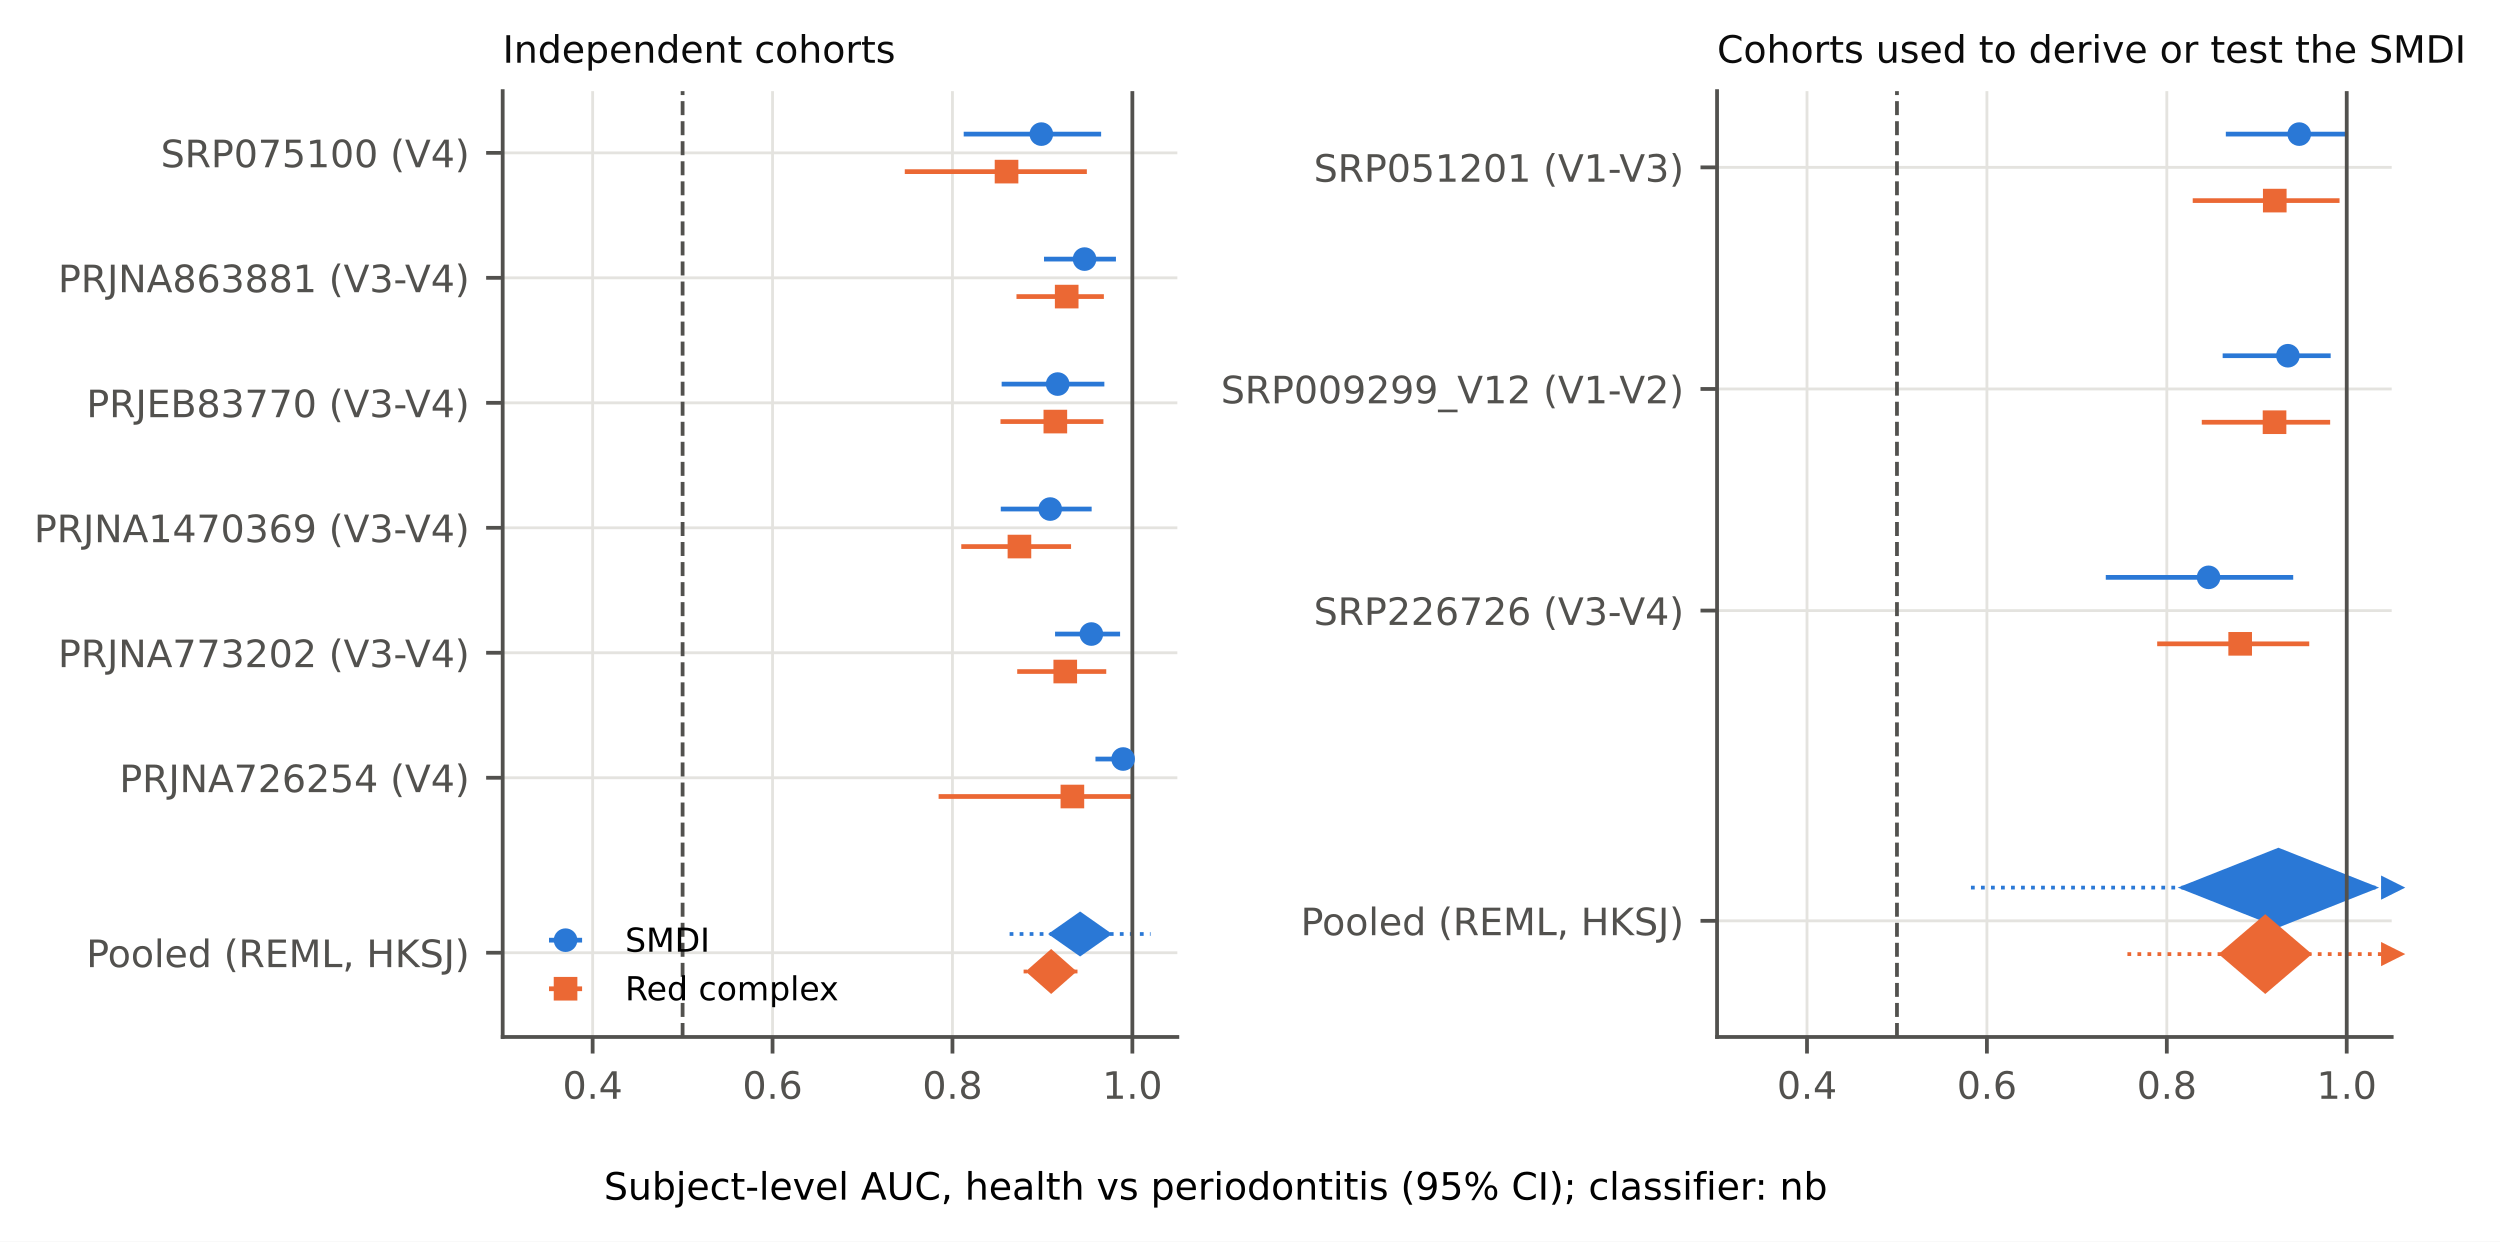
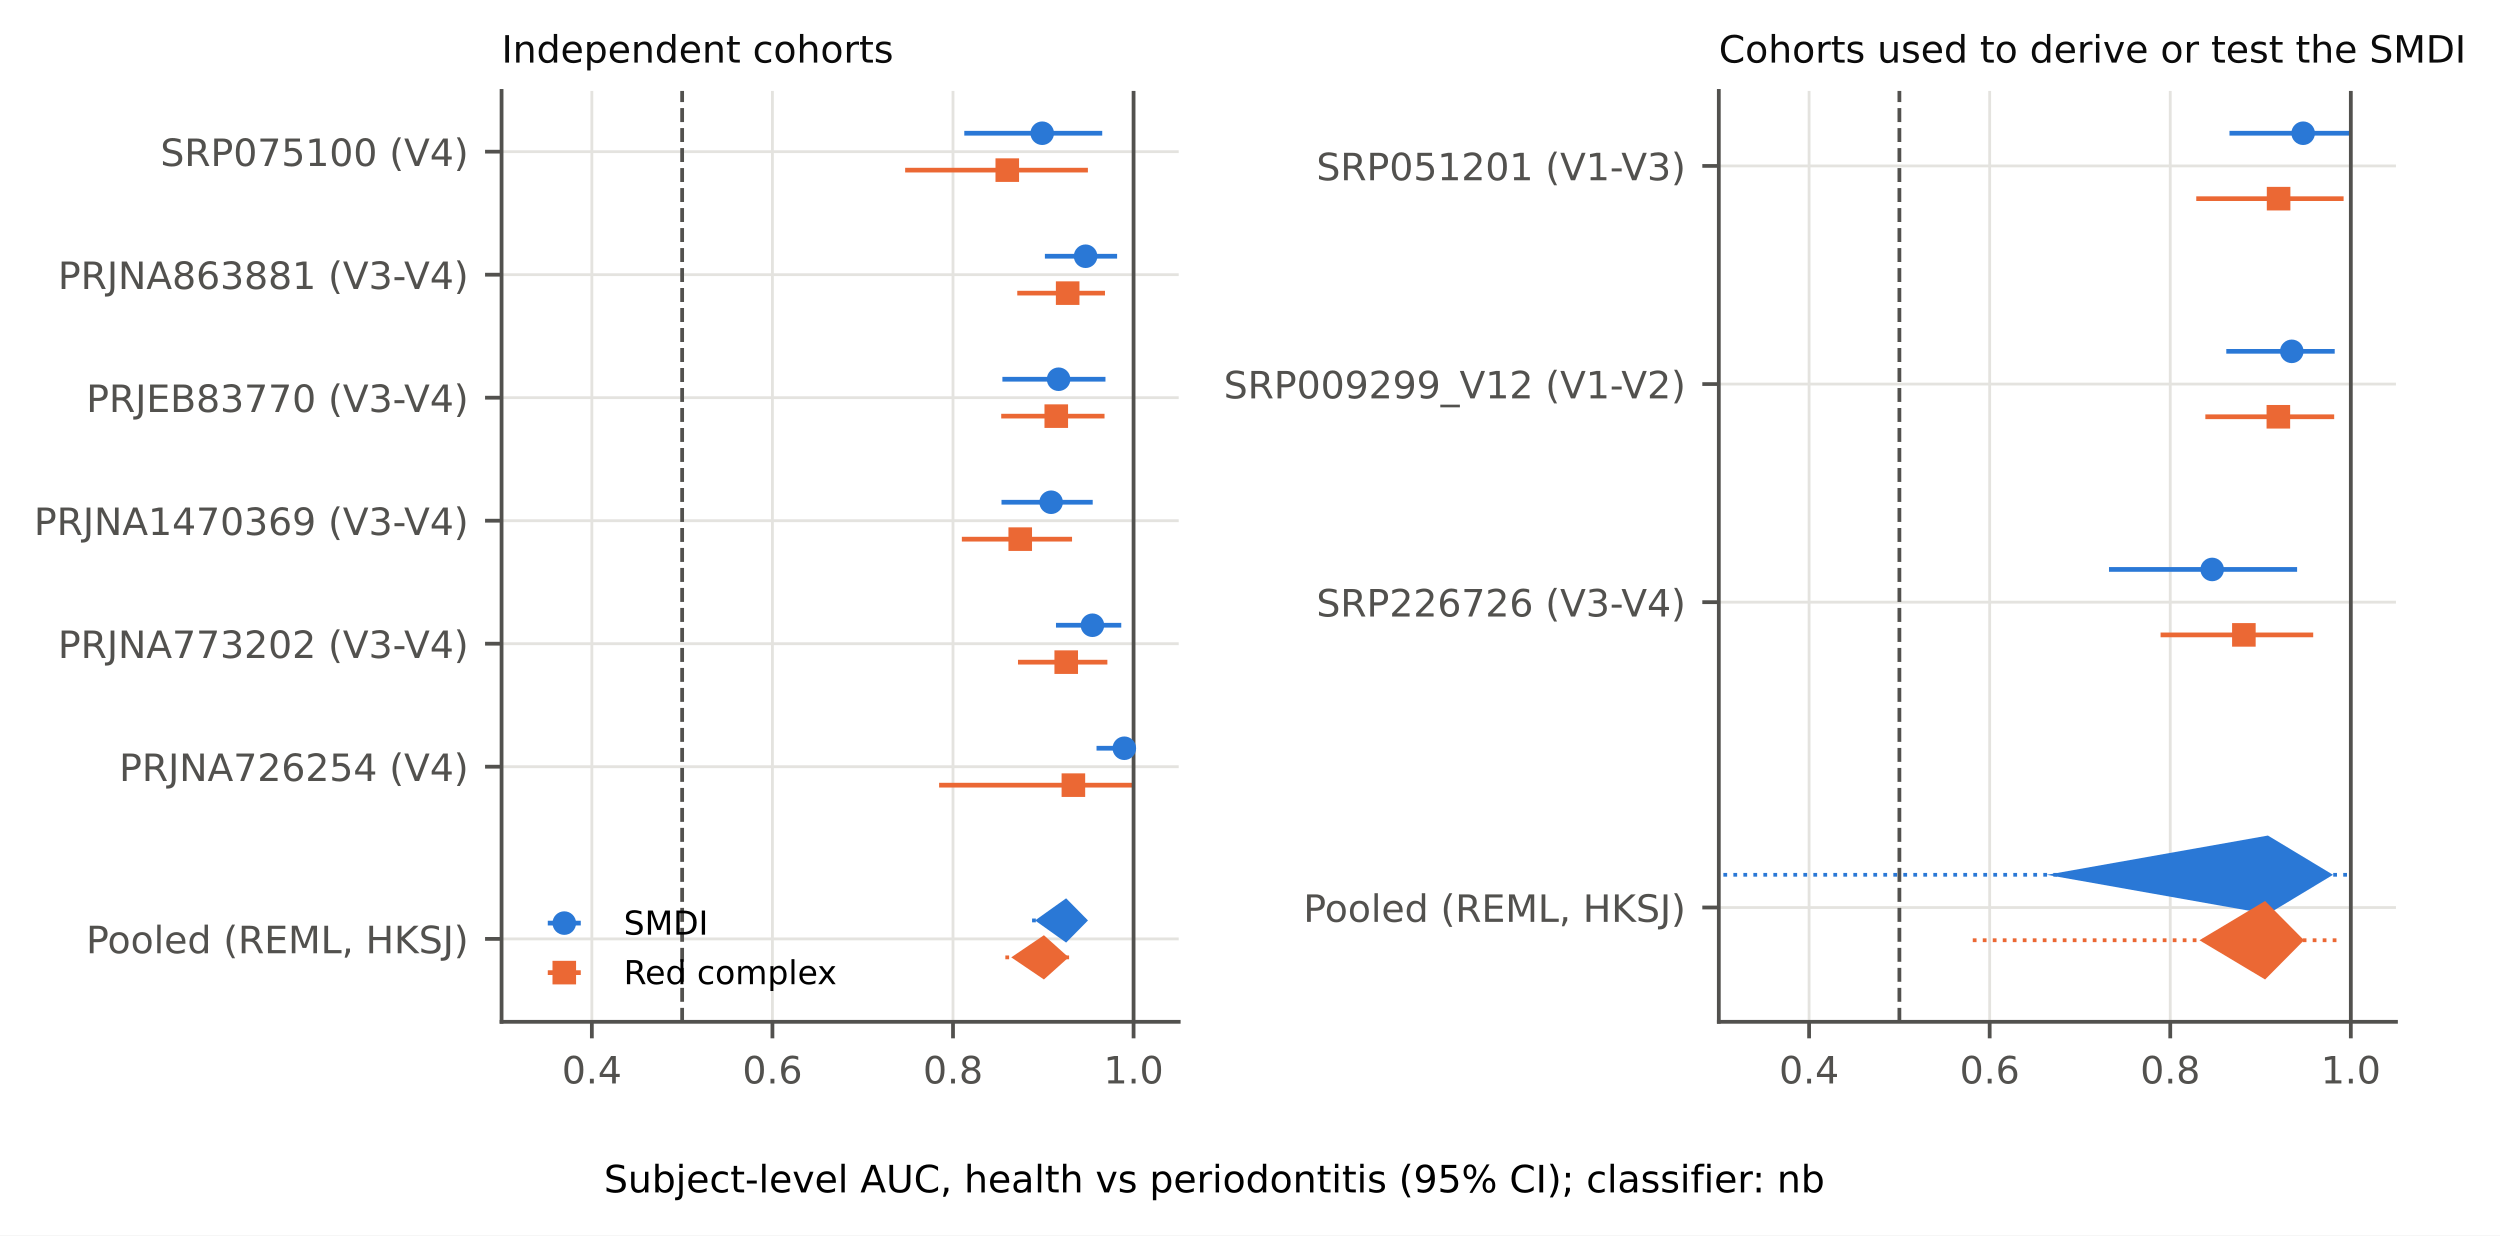
- <svg xmlns="http://www.w3.org/2000/svg" xmlns:xlink="http://www.w3.org/1999/xlink" width="528.939pt" height="262.687pt" viewBox="0 0 528.939 262.687" version="1.1">
+ <svg xmlns="http://www.w3.org/2000/svg" xmlns:xlink="http://www.w3.org/1999/xlink" width="530.13pt" height="261.967pt" viewBox="0 0 530.13 261.967" version="1.1">
  <defs>
    <style type="text/css">*{stroke-linejoin: round; stroke-linecap: butt}</style>
  </defs>
  <g id="figure_1">
    <g id="patch_1">
-       <path d="M 0 262.687  L 528.939 262.687  L 528.939 0  L 0 0  z " style="fill: #ffffff" />
+       <path d="M 0 261.967  L 530.13 261.967  L 530.13 0  L 0 0  z " style="fill: #ffffff" />
    </g>
    <g id="axes_1">
      <g id="patch_2">
-         <path d="M 106.356 219.399  L 249.096 219.399  L 249.096 19.279  L 106.356 19.279  z " style="fill: #ffffff" />
+         <path d="M 106.358 216.677  L 249.95 216.677  L 249.95 19.279  L 106.358 19.279  z " style="fill: #ffffff" />
      </g>
      <g id="matplotlib.axis_1">
        <g id="xtick_1">
          <g id="line2d_1">
-             <path d="M 125.388 219.399  L 125.388 19.279  " clip-path="url(#p400e17ed26)" style="fill: none; stroke: #e4e3df; stroke-width: 0.6; stroke-linecap: square" />
+             <path d="M 125.503 216.677  L 125.503 19.279  " clip-path="url(#pfc6c2b444b)" style="fill: none; stroke: #e4e3df; stroke-width: 0.6; stroke-linecap: square" />
          </g>
          <g id="line2d_2">
            <defs>
-               <path id="m8c5add0fab" d="M 0 0  L 0 3.5  " style="stroke: #52514e; stroke-width: 0.8" />
+               <path id="m77fe6d210a" d="M 0 0  L 0 3.5  " style="stroke: #52514e; stroke-width: 0.8" />
            </defs>
            <g>
-               <use xlink:href="#m8c5add0fab" x="125.388" y="219.399" style="fill: #52514e; stroke: #52514e; stroke-width: 0.8" />
+               <use xlink:href="#m77fe6d210a" x="125.503" y="216.677" style="fill: #52514e; stroke: #52514e; stroke-width: 0.8" />
            </g>
          </g>
          <g id="text_1">
-             <text style="fill: #52514e; font: 8px 'DejaVu Sans'; text-anchor: middle" x="125.388" y="232.477" transform="rotate(-0 125.3882 232.4775)">0.4</text>
+             <text style="font-size: 8px; font-family: 'DejaVu Sans'; text-anchor: middle; fill: #52514e" x="125.503" y="229.755" transform="rotate(-0 125.5032 229.755)">0.4</text>
          </g>
        </g>
        <g id="xtick_2">
          <g id="line2d_3">
-             <path d="M 163.452 219.399  L 163.452 19.279  " clip-path="url(#p400e17ed26)" style="fill: none; stroke: #e4e3df; stroke-width: 0.6; stroke-linecap: square" />
+             <path d="M 163.794 216.677  L 163.794 19.279  " clip-path="url(#pfc6c2b444b)" style="fill: none; stroke: #e4e3df; stroke-width: 0.6; stroke-linecap: square" />
          </g>
          <g id="line2d_4">
            <g>
-               <use xlink:href="#m8c5add0fab" x="163.452" y="219.399" style="fill: #52514e; stroke: #52514e; stroke-width: 0.8" />
+               <use xlink:href="#m77fe6d210a" x="163.794" y="216.677" style="fill: #52514e; stroke: #52514e; stroke-width: 0.8" />
            </g>
          </g>
          <g id="text_2">
-             <text style="fill: #52514e; font: 8px 'DejaVu Sans'; text-anchor: middle" x="163.452" y="232.477" transform="rotate(-0 163.4522 232.4775)">0.6</text>
+             <text style="font-size: 8px; font-family: 'DejaVu Sans'; text-anchor: middle; fill: #52514e" x="163.794" y="229.755" transform="rotate(-0 163.7945 229.755)">0.6</text>
          </g>
        </g>
        <g id="xtick_3">
          <g id="line2d_5">
-             <path d="M 201.516 219.399  L 201.516 19.279  " clip-path="url(#p400e17ed26)" style="fill: none; stroke: #e4e3df; stroke-width: 0.6; stroke-linecap: square" />
+             <path d="M 202.086 216.677  L 202.086 19.279  " clip-path="url(#pfc6c2b444b)" style="fill: none; stroke: #e4e3df; stroke-width: 0.6; stroke-linecap: square" />
          </g>
          <g id="line2d_6">
            <g>
-               <use xlink:href="#m8c5add0fab" x="201.516" y="219.399" style="fill: #52514e; stroke: #52514e; stroke-width: 0.8" />
+               <use xlink:href="#m77fe6d210a" x="202.086" y="216.677" style="fill: #52514e; stroke: #52514e; stroke-width: 0.8" />
            </g>
          </g>
          <g id="text_3">
-             <text style="fill: #52514e; font: 8px 'DejaVu Sans'; text-anchor: middle" x="201.516" y="232.477" transform="rotate(-0 201.5163 232.4775)">0.8</text>
+             <text style="font-size: 8px; font-family: 'DejaVu Sans'; text-anchor: middle; fill: #52514e" x="202.086" y="229.755" transform="rotate(-0 202.0858 229.755)">0.8</text>
          </g>
        </g>
        <g id="xtick_4">
          <g id="line2d_7">
-             <path d="M 239.58 219.399  L 239.58 19.279  " clip-path="url(#p400e17ed26)" style="fill: none; stroke: #e4e3df; stroke-width: 0.6; stroke-linecap: square" />
+             <path d="M 240.377 216.677  L 240.377 19.279  " clip-path="url(#pfc6c2b444b)" style="fill: none; stroke: #e4e3df; stroke-width: 0.6; stroke-linecap: square" />
          </g>
          <g id="line2d_8">
            <g>
-               <use xlink:href="#m8c5add0fab" x="239.58" y="219.399" style="fill: #52514e; stroke: #52514e; stroke-width: 0.8" />
+               <use xlink:href="#m77fe6d210a" x="240.377" y="216.677" style="fill: #52514e; stroke: #52514e; stroke-width: 0.8" />
            </g>
          </g>
          <g id="text_4">
-             <text style="fill: #52514e; font: 8px 'DejaVu Sans'; text-anchor: middle" x="239.58" y="232.477" transform="rotate(-0 239.5803 232.4775)">1.0</text>
+             <text style="font-size: 8px; font-family: 'DejaVu Sans'; text-anchor: middle; fill: #52514e" x="240.377" y="229.755" transform="rotate(-0 240.3772 229.755)">1.0</text>
          </g>
        </g>
      </g>
      <g id="matplotlib.axis_2">
        <g id="ytick_1">
          <g id="line2d_9">
-             <path d="M 106.356 32.342  L 249.096 32.342  " clip-path="url(#p400e17ed26)" style="fill: none; stroke: #e4e3df; stroke-width: 0.6; stroke-linecap: square" />
+             <path d="M 106.358 32.164  L 249.95 32.164  " clip-path="url(#pfc6c2b444b)" style="fill: none; stroke: #e4e3df; stroke-width: 0.6; stroke-linecap: square" />
          </g>
          <g id="line2d_10">
            <defs>
-               <path id="m8c3d19cb47" d="M 0 0  L -3.5 0  " style="stroke: #52514e; stroke-width: 0.8" />
+               <path id="m8652b91912" d="M 0 0  L -3.5 0  " style="stroke: #52514e; stroke-width: 0.8" />
            </defs>
            <g>
-               <use xlink:href="#m8c3d19cb47" x="106.356" y="32.342" style="fill: #52514e; stroke: #52514e; stroke-width: 0.8" />
+               <use xlink:href="#m8652b91912" x="106.358" y="32.164" style="fill: #52514e; stroke: #52514e; stroke-width: 0.8" />
            </g>
          </g>
          <g id="text_5">
-             <text style="fill: #52514e; font: 8px 'DejaVu Sans'; text-anchor: end" x="99.356" y="35.381" transform="rotate(-0 99.35625 35.38093)">SRP075100 (V4)</text>
+             <text style="font-size: 8px; font-family: 'DejaVu Sans'; text-anchor: end; fill: #52514e" x="99.358" y="35.203" transform="rotate(-0 99.3575 35.20294)">SRP075100 (V4)</text>
          </g>
        </g>
        <g id="ytick_2">
          <g id="line2d_11">
-             <path d="M 106.356 58.784  L 249.096 58.784  " clip-path="url(#p400e17ed26)" style="fill: none; stroke: #e4e3df; stroke-width: 0.6; stroke-linecap: square" />
+             <path d="M 106.358 58.247  L 249.95 58.247  " clip-path="url(#pfc6c2b444b)" style="fill: none; stroke: #e4e3df; stroke-width: 0.6; stroke-linecap: square" />
          </g>
          <g id="line2d_12">
            <g>
-               <use xlink:href="#m8c3d19cb47" x="106.356" y="58.784" style="fill: #52514e; stroke: #52514e; stroke-width: 0.8" />
+               <use xlink:href="#m8652b91912" x="106.358" y="58.247" style="fill: #52514e; stroke: #52514e; stroke-width: 0.8" />
            </g>
          </g>
          <g id="text_6">
-             <text style="fill: #52514e; font: 8px 'DejaVu Sans'; text-anchor: end" x="99.356" y="61.824" transform="rotate(-0 99.35625 61.82384)">PRJNA863881 (V3-V4)</text>
+             <text style="font-size: 8px; font-family: 'DejaVu Sans'; text-anchor: end; fill: #52514e" x="99.358" y="61.286" transform="rotate(-0 99.3575 61.28621)">PRJNA863881 (V3-V4)</text>
          </g>
        </g>
        <g id="ytick_3">
          <g id="line2d_13">
-             <path d="M 106.356 85.227  L 249.096 85.227  " clip-path="url(#p400e17ed26)" style="fill: none; stroke: #e4e3df; stroke-width: 0.6; stroke-linecap: square" />
+             <path d="M 106.358 84.33  L 249.95 84.33  " clip-path="url(#pfc6c2b444b)" style="fill: none; stroke: #e4e3df; stroke-width: 0.6; stroke-linecap: square" />
          </g>
          <g id="line2d_14">
            <g>
-               <use xlink:href="#m8c3d19cb47" x="106.356" y="85.227" style="fill: #52514e; stroke: #52514e; stroke-width: 0.8" />
+               <use xlink:href="#m8652b91912" x="106.358" y="84.33" style="fill: #52514e; stroke: #52514e; stroke-width: 0.8" />
            </g>
          </g>
          <g id="text_7">
-             <text style="fill: #52514e; font: 8px 'DejaVu Sans'; text-anchor: end" x="99.356" y="88.267" transform="rotate(-0 99.35625 88.26676)">PRJEB83770 (V3-V4)</text>
+             <text style="font-size: 8px; font-family: 'DejaVu Sans'; text-anchor: end; fill: #52514e" x="99.358" y="87.369" transform="rotate(-0 99.3575 87.36947)">PRJEB83770 (V3-V4)</text>
          </g>
        </g>
        <g id="ytick_4">
          <g id="line2d_15">
-             <path d="M 106.356 111.67  L 249.096 111.67  " clip-path="url(#p400e17ed26)" style="fill: none; stroke: #e4e3df; stroke-width: 0.6; stroke-linecap: square" />
+             <path d="M 106.358 110.414  L 249.95 110.414  " clip-path="url(#pfc6c2b444b)" style="fill: none; stroke: #e4e3df; stroke-width: 0.6; stroke-linecap: square" />
          </g>
          <g id="line2d_16">
            <g>
-               <use xlink:href="#m8c3d19cb47" x="106.356" y="111.67" style="fill: #52514e; stroke: #52514e; stroke-width: 0.8" />
+               <use xlink:href="#m8652b91912" x="106.358" y="110.414" style="fill: #52514e; stroke: #52514e; stroke-width: 0.8" />
            </g>
          </g>
          <g id="text_8">
-             <text style="fill: #52514e; font: 8px 'DejaVu Sans'; text-anchor: end" x="99.356" y="114.71" transform="rotate(-0 99.35625 114.7097)">PRJNA1470369 (V3-V4)</text>
+             <text style="font-size: 8px; font-family: 'DejaVu Sans'; text-anchor: end; fill: #52514e" x="99.358" y="113.453" transform="rotate(-0 99.3575 113.4527)">PRJNA1470369 (V3-V4)</text>
          </g>
        </g>
        <g id="ytick_5">
          <g id="line2d_17">
-             <path d="M 106.356 138.113  L 249.096 138.113  " clip-path="url(#p400e17ed26)" style="fill: none; stroke: #e4e3df; stroke-width: 0.6; stroke-linecap: square" />
+             <path d="M 106.358 136.497  L 249.95 136.497  " clip-path="url(#pfc6c2b444b)" style="fill: none; stroke: #e4e3df; stroke-width: 0.6; stroke-linecap: square" />
          </g>
          <g id="line2d_18">
            <g>
-               <use xlink:href="#m8c3d19cb47" x="106.356" y="138.113" style="fill: #52514e; stroke: #52514e; stroke-width: 0.8" />
+               <use xlink:href="#m8652b91912" x="106.358" y="136.497" style="fill: #52514e; stroke: #52514e; stroke-width: 0.8" />
            </g>
          </g>
          <g id="text_9">
-             <text style="fill: #52514e; font: 8px 'DejaVu Sans'; text-anchor: end" x="99.356" y="141.153" transform="rotate(-0 99.35625 141.1526)">PRJNA773202 (V3-V4)</text>
+             <text style="font-size: 8px; font-family: 'DejaVu Sans'; text-anchor: end; fill: #52514e" x="99.358" y="139.536" transform="rotate(-0 99.3575 139.536)">PRJNA773202 (V3-V4)</text>
          </g>
        </g>
        <g id="ytick_6">
          <g id="line2d_19">
-             <path d="M 106.356 164.556  L 249.096 164.556  " clip-path="url(#p400e17ed26)" style="fill: none; stroke: #e4e3df; stroke-width: 0.6; stroke-linecap: square" />
+             <path d="M 106.358 162.58  L 249.95 162.58  " clip-path="url(#pfc6c2b444b)" style="fill: none; stroke: #e4e3df; stroke-width: 0.6; stroke-linecap: square" />
          </g>
          <g id="line2d_20">
            <g>
-               <use xlink:href="#m8c3d19cb47" x="106.356" y="164.556" style="fill: #52514e; stroke: #52514e; stroke-width: 0.8" />
+               <use xlink:href="#m8652b91912" x="106.358" y="162.58" style="fill: #52514e; stroke: #52514e; stroke-width: 0.8" />
            </g>
          </g>
          <g id="text_10">
-             <text style="fill: #52514e; font: 8px 'DejaVu Sans'; text-anchor: end" x="99.356" y="167.596" transform="rotate(-0 99.35625 167.5955)">PRJNA726254 (V4)</text>
+             <text style="font-size: 8px; font-family: 'DejaVu Sans'; text-anchor: end; fill: #52514e" x="99.358" y="165.619" transform="rotate(-0 99.3575 165.6193)">PRJNA726254 (V4)</text>
          </g>
        </g>
        <g id="ytick_7">
          <g id="line2d_21">
-             <path d="M 106.356 201.576  L 249.096 201.576  " clip-path="url(#p400e17ed26)" style="fill: none; stroke: #e4e3df; stroke-width: 0.6; stroke-linecap: square" />
+             <path d="M 106.358 199.097  L 249.95 199.097  " clip-path="url(#pfc6c2b444b)" style="fill: none; stroke: #e4e3df; stroke-width: 0.6; stroke-linecap: square" />
          </g>
          <g id="line2d_22">
            <g>
-               <use xlink:href="#m8c3d19cb47" x="106.356" y="201.576" style="fill: #52514e; stroke: #52514e; stroke-width: 0.8" />
+               <use xlink:href="#m8652b91912" x="106.358" y="199.097" style="fill: #52514e; stroke: #52514e; stroke-width: 0.8" />
            </g>
          </g>
          <g id="text_11">
-             <text style="fill: #52514e; font: 8px 'DejaVu Sans'; text-anchor: end" x="99.356" y="204.616" transform="rotate(-0 99.35625 204.6156)">Pooled (REML, HKSJ)</text>
+             <text style="font-size: 8px; font-family: 'DejaVu Sans'; text-anchor: end; fill: #52514e" x="99.358" y="202.136" transform="rotate(-0 99.3575 202.1361)">Pooled (REML, HKSJ)</text>
          </g>
        </g>
      </g>
      <g id="patch_3">
-         <path d="M 221.747 197.61  L 228.523 192.85  L 235.298 197.61  L 228.523 202.37  z " clip-path="url(#p400e17ed26)" style="fill: #2a78d6" />
+         <path d="M 219.482 195.184  L 226.076 190.489  L 230.707 195.184  L 226.076 199.879  z " clip-path="url(#pfc6c2b444b)" style="fill: #2a78d6" />
      </g>
      <g id="patch_4">
-         <path d="M 217 205.543  L 222.399 200.783  L 227.798 205.543  L 222.399 210.302  z " clip-path="url(#p400e17ed26)" style="fill: #eb6834" />
+         <path d="M 214.434 203.009  L 221.364 198.314  L 226.597 203.009  L 221.364 207.704  z " clip-path="url(#pfc6c2b444b)" style="fill: #eb6834" />
      </g>
      <g id="LineCollection_1">
-         <path d="M 203.895 28.375  L 232.972 28.375  " clip-path="url(#p400e17ed26)" style="fill: none; stroke: #2a78d6" />
-         <path d="M 220.885 54.818  L 236.107 54.818  " clip-path="url(#p400e17ed26)" style="fill: none; stroke: #2a78d6" />
-         <path d="M 211.926 81.261  L 233.654 81.261  " clip-path="url(#p400e17ed26)" style="fill: none; stroke: #2a78d6" />
-         <path d="M 211.739 107.704  L 230.967 107.704  " clip-path="url(#p400e17ed26)" style="fill: none; stroke: #2a78d6" />
-         <path d="M 223.225 134.147  L 236.984 134.147  " clip-path="url(#p400e17ed26)" style="fill: none; stroke: #2a78d6" />
-         <path d="M 231.772 160.59  L 239.58 160.59  " clip-path="url(#p400e17ed26)" style="fill: none; stroke: #2a78d6" />
+         <path d="M 204.479 28.251  L 233.729 28.251  " clip-path="url(#pfc6c2b444b)" style="fill: none; stroke: #2a78d6" />
+         <path d="M 221.571 54.335  L 236.883 54.335  " clip-path="url(#pfc6c2b444b)" style="fill: none; stroke: #2a78d6" />
+         <path d="M 212.558 80.418  L 234.416 80.418  " clip-path="url(#pfc6c2b444b)" style="fill: none; stroke: #2a78d6" />
+         <path d="M 212.369 106.501  L 231.712 106.501  " clip-path="url(#pfc6c2b444b)" style="fill: none; stroke: #2a78d6" />
+         <path d="M 223.924 132.584  L 237.765 132.584  " clip-path="url(#pfc6c2b444b)" style="fill: none; stroke: #2a78d6" />
+         <path d="M 232.522 158.668  L 240.377 158.668  " clip-path="url(#pfc6c2b444b)" style="fill: none; stroke: #2a78d6" />
      </g>
      <g id="line2d_23">
-         <path d="M 213.61 197.61  L 243.436 197.61  " clip-path="url(#p400e17ed26)" style="fill: none; stroke-dasharray: 0.8,1.32; stroke-dashoffset: 0; stroke: #2a78d6; stroke-width: 0.8" />
+         <path d="M 218.852 195.184  L 231.009 195.184  " clip-path="url(#pfc6c2b444b)" style="fill: none; stroke-dasharray: 0.8,1.32; stroke-dashoffset: 0; stroke: #2a78d6; stroke-width: 0.8" />
      </g>
      <g id="LineCollection_2">
-         <path d="M 191.429 36.308  L 229.951 36.308  " clip-path="url(#p400e17ed26)" style="fill: none; stroke: #eb6834" />
-         <path d="M 215.062 62.751  L 233.553 62.751  " clip-path="url(#p400e17ed26)" style="fill: none; stroke: #eb6834" />
-         <path d="M 211.678 89.194  L 233.457 89.194  " clip-path="url(#p400e17ed26)" style="fill: none; stroke: #eb6834" />
-         <path d="M 203.38 115.637  L 226.61 115.637  " clip-path="url(#p400e17ed26)" style="fill: none; stroke: #eb6834" />
-         <path d="M 215.216 142.08  L 234.056 142.08  " clip-path="url(#p400e17ed26)" style="fill: none; stroke: #eb6834" />
-         <path d="M 198.588 168.523  L 239.58 168.523  " clip-path="url(#p400e17ed26)" style="fill: none; stroke: #eb6834" />
+         <path d="M 191.938 36.076  L 230.69 36.076  " clip-path="url(#pfc6c2b444b)" style="fill: none; stroke: #eb6834" />
+         <path d="M 215.713 62.16  L 234.314 62.16  " clip-path="url(#pfc6c2b444b)" style="fill: none; stroke: #eb6834" />
+         <path d="M 212.308 88.243  L 234.217 88.243  " clip-path="url(#pfc6c2b444b)" style="fill: none; stroke: #eb6834" />
+         <path d="M 203.961 114.326  L 227.329 114.326  " clip-path="url(#pfc6c2b444b)" style="fill: none; stroke: #eb6834" />
+         <path d="M 215.867 140.409  L 234.82 140.409  " clip-path="url(#pfc6c2b444b)" style="fill: none; stroke: #eb6834" />
+         <path d="M 199.14 166.493  L 240.377 166.493  " clip-path="url(#pfc6c2b444b)" style="fill: none; stroke: #eb6834" />
      </g>
      <g id="line2d_24">
-         <path d="M 216.568 205.543  L 228.23 205.543  " clip-path="url(#p400e17ed26)" style="fill: none; stroke-dasharray: 0.8,1.32; stroke-dashoffset: 0; stroke: #eb6834; stroke-width: 0.8" />
+         <path d="M 213.184 203.009  L 227.28 203.009  " clip-path="url(#pfc6c2b444b)" style="fill: none; stroke-dasharray: 0.8,1.32; stroke-dashoffset: 0; stroke: #eb6834; stroke-width: 0.8" />
      </g>
      <g id="line2d_25">
-         <path d="M 144.42 219.399  L 144.42 19.279  " clip-path="url(#p400e17ed26)" style="fill: none; stroke-dasharray: 2.96,1.28; stroke-dashoffset: 0; stroke: #52514e; stroke-width: 0.8" />
+         <path d="M 144.649 216.677  L 144.649 19.279  " clip-path="url(#pfc6c2b444b)" style="fill: none; stroke-dasharray: 2.96,1.28; stroke-dashoffset: 0; stroke: #52514e; stroke-width: 0.8" />
      </g>
      <g id="line2d_26">
-         <path d="M 239.58 219.399  L 239.58 19.279  " clip-path="url(#p400e17ed26)" style="fill: none; stroke: #52514e; stroke-width: 0.8; stroke-linecap: square" />
+         <path d="M 240.377 216.677  L 240.377 19.279  " clip-path="url(#pfc6c2b444b)" style="fill: none; stroke: #52514e; stroke-width: 0.8; stroke-linecap: square" />
      </g>
      <g id="line2d_27">
        <defs>
-           <path id="m17a001c0f6" d="M 0 2  C 0.53 2 1.039 1.789 1.414 1.414  C 1.789 1.039 2 0.53 2 0  C 2 -0.53 1.789 -1.039 1.414 -1.414  C 1.039 -1.789 0.53 -2 0 -2  C -0.53 -2 -1.039 -1.789 -1.414 -1.414  C -1.789 -1.039 -2 -0.53 -2 0  C -2 0.53 -1.789 1.039 -1.414 1.414  C -1.039 1.789 -0.53 2 0 2  z " style="stroke: #2a78d6" />
+           <path id="m51632a66c7" d="M 0 2  C 0.53 2 1.039 1.789 1.414 1.414  C 1.789 1.039 2 0.53 2 0  C 2 -0.53 1.789 -1.039 1.414 -1.414  C 1.039 -1.789 0.53 -2 0 -2  C -0.53 -2 -1.039 -1.789 -1.414 -1.414  C -1.789 -1.039 -2 -0.53 -2 0  C -2 0.53 -1.789 1.039 -1.414 1.414  C -1.039 1.789 -0.53 2 0 2  z " style="stroke: #2a78d6" />
        </defs>
-         <g clip-path="url(#p400e17ed26)">
-           <use xlink:href="#m17a001c0f6" x="220.322" y="28.375" style="fill: #2a78d6; stroke: #2a78d6" />
-           <use xlink:href="#m17a001c0f6" x="229.467" y="54.818" style="fill: #2a78d6; stroke: #2a78d6" />
-           <use xlink:href="#m17a001c0f6" x="223.778" y="81.261" style="fill: #2a78d6; stroke: #2a78d6" />
-           <use xlink:href="#m17a001c0f6" x="222.199" y="107.704" style="fill: #2a78d6; stroke: #2a78d6" />
-           <use xlink:href="#m17a001c0f6" x="230.907" y="134.147" style="fill: #2a78d6; stroke: #2a78d6" />
-           <use xlink:href="#m17a001c0f6" x="237.628" y="160.59" style="fill: #2a78d6; stroke: #2a78d6" />
+         <g clip-path="url(#pfc6c2b444b)">
+           <use xlink:href="#m51632a66c7" x="221.004" y="28.251" style="fill: #2a78d6; stroke: #2a78d6" />
+           <use xlink:href="#m51632a66c7" x="230.203" y="54.335" style="fill: #2a78d6; stroke: #2a78d6" />
+           <use xlink:href="#m51632a66c7" x="224.48" y="80.418" style="fill: #2a78d6; stroke: #2a78d6" />
+           <use xlink:href="#m51632a66c7" x="222.892" y="106.501" style="fill: #2a78d6; stroke: #2a78d6" />
+           <use xlink:href="#m51632a66c7" x="231.652" y="132.584" style="fill: #2a78d6; stroke: #2a78d6" />
+           <use xlink:href="#m51632a66c7" x="238.414" y="158.668" style="fill: #2a78d6; stroke: #2a78d6" />
        </g>
      </g>
      <g id="line2d_28">
        <defs>
-           <path id="m6f9681c774" d="M -2 2  L 2 2  L 2 -2  L -2 -2  z " style="stroke: #eb6834; stroke-linejoin: miter" />
+           <path id="m63b3208089" d="M -2 2  L 2 2  L 2 -2  L -2 -2  z " style="stroke: #eb6834; stroke-linejoin: miter" />
        </defs>
-         <g clip-path="url(#p400e17ed26)">
-           <use xlink:href="#m6f9681c774" x="212.958" y="36.308" style="fill: #eb6834; stroke: #eb6834; stroke-linejoin: miter" />
-           <use xlink:href="#m6f9681c774" x="225.687" y="62.751" style="fill: #eb6834; stroke: #eb6834; stroke-linejoin: miter" />
-           <use xlink:href="#m6f9681c774" x="223.284" y="89.194" style="fill: #eb6834; stroke: #eb6834; stroke-linejoin: miter" />
-           <use xlink:href="#m6f9681c774" x="215.688" y="115.637" style="fill: #eb6834; stroke: #eb6834; stroke-linejoin: miter" />
-           <use xlink:href="#m6f9681c774" x="225.382" y="142.08" style="fill: #eb6834; stroke: #eb6834; stroke-linejoin: miter" />
-           <use xlink:href="#m6f9681c774" x="226.892" y="168.523" style="fill: #eb6834; stroke: #eb6834; stroke-linejoin: miter" />
+         <g clip-path="url(#pfc6c2b444b)">
+           <use xlink:href="#m63b3208089" x="213.596" y="36.076" style="fill: #eb6834; stroke: #eb6834; stroke-linejoin: miter" />
+           <use xlink:href="#m63b3208089" x="226.401" y="62.16" style="fill: #eb6834; stroke: #eb6834; stroke-linejoin: miter" />
+           <use xlink:href="#m63b3208089" x="223.984" y="88.243" style="fill: #eb6834; stroke: #eb6834; stroke-linejoin: miter" />
+           <use xlink:href="#m63b3208089" x="216.342" y="114.326" style="fill: #eb6834; stroke: #eb6834; stroke-linejoin: miter" />
+           <use xlink:href="#m63b3208089" x="226.094" y="140.409" style="fill: #eb6834; stroke: #eb6834; stroke-linejoin: miter" />
+           <use xlink:href="#m63b3208089" x="227.613" y="166.493" style="fill: #eb6834; stroke: #eb6834; stroke-linejoin: miter" />
        </g>
      </g>
      <g id="patch_5">
-         <path d="M 106.356 219.399  L 106.356 19.279  " style="fill: none; stroke: #52514e; stroke-width: 0.8; stroke-linejoin: miter; stroke-linecap: square" />
+         <path d="M 106.358 216.677  L 106.358 19.279  " style="fill: none; stroke: #52514e; stroke-width: 0.8; stroke-linejoin: miter; stroke-linecap: square" />
      </g>
      <g id="patch_6">
-         <path d="M 106.356 219.399  L 249.096 219.399  " style="fill: none; stroke: #52514e; stroke-width: 0.8; stroke-linejoin: miter; stroke-linecap: square" />
+         <path d="M 106.358 216.677  L 249.95 216.677  " style="fill: none; stroke: #52514e; stroke-width: 0.8; stroke-linejoin: miter; stroke-linecap: square" />
      </g>
      <g id="text_12">
-         <text style="fill: #0b0b0b; font: 8px 'DejaVu Sans'; text-anchor: start" x="106.356" y="13.279" transform="rotate(-0 106.3563 13.27875)">Independent cohorts</text>
+         <text style="font-size: 8px; font-family: 'DejaVu Sans'; text-anchor: start; fill: #0b0b0b" x="106.358" y="13.279" transform="rotate(-0 106.3575 13.27875)">Independent cohorts</text>
      </g>
      <g id="legend_1">
        <g id="LineCollection_3">
-           <path d="M 116.156 198.918  L 123.156 198.918  " style="fill: none; stroke: #2a78d6" />
+           <path d="M 116.157 195.745  L 123.157 195.745  " style="fill: none; stroke: #2a78d6" />
        </g>
        <g id="line2d_29" />
        <g id="line2d_30">
          <g>
-             <use xlink:href="#m17a001c0f6" x="119.656" y="198.918" style="fill: #2a78d6; stroke: #2a78d6" />
+             <use xlink:href="#m51632a66c7" x="119.657" y="195.745" style="fill: #2a78d6; stroke: #2a78d6" />
          </g>
        </g>
        <g id="text_13">
-           <text style="font: 7px 'DejaVu Sans'; text-anchor: start" x="132.256" y="201.368" transform="rotate(-0 132.2562 201.3683)">SMDI</text>
+           <text style="font-size: 7px; font-family: 'DejaVu Sans'; text-anchor: start" x="132.257" y="198.195" transform="rotate(-0 132.2575 198.1947)">SMDI</text>
        </g>
        <g id="LineCollection_4">
-           <path d="M 116.156 209.193  L 123.156 209.193  " style="fill: none; stroke: #eb6834" />
+           <path d="M 116.157 206.245  L 123.157 206.245  " style="fill: none; stroke: #eb6834" />
        </g>
        <g id="line2d_31" />
        <g id="line2d_32">
          <g>
-             <use xlink:href="#m6f9681c774" x="119.656" y="209.193" style="fill: #eb6834; stroke: #eb6834; stroke-linejoin: miter" />
+             <use xlink:href="#m63b3208089" x="119.657" y="206.245" style="fill: #eb6834; stroke: #eb6834; stroke-linejoin: miter" />
          </g>
        </g>
        <g id="text_14">
-           <text style="font: 7px 'DejaVu Sans'; text-anchor: start" x="132.256" y="211.643" transform="rotate(-0 132.2562 211.643)">Red complex</text>
+           <text style="font-size: 7px; font-family: 'DejaVu Sans'; text-anchor: start" x="132.257" y="208.695" transform="rotate(-0 132.2575 208.6952)">Red complex</text>
        </g>
      </g>
    </g>
    <g id="axes_2">
      <g id="patch_7">
-         <path d="M 363.286 219.399  L 506.026 219.399  L 506.026 19.279  L 363.286 19.279  z " style="fill: #ffffff" />
+         <path d="M 364.478 216.677  L 508.07 216.677  L 508.07 19.279  L 364.478 19.279  z " style="fill: #ffffff" />
      </g>
      <g id="matplotlib.axis_3">
        <g id="xtick_5">
          <g id="line2d_33">
-             <path d="M 382.318 219.399  L 382.318 19.279  " clip-path="url(#p5b21374914)" style="fill: none; stroke: #e4e3df; stroke-width: 0.6; stroke-linecap: square" />
+             <path d="M 383.623 216.677  L 383.623 19.279  " clip-path="url(#pc83549bcfe)" style="fill: none; stroke: #e4e3df; stroke-width: 0.6; stroke-linecap: square" />
          </g>
          <g id="line2d_34">
            <g>
-               <use xlink:href="#m8c5add0fab" x="382.318" y="219.399" style="fill: #52514e; stroke: #52514e; stroke-width: 0.8" />
+               <use xlink:href="#m77fe6d210a" x="383.623" y="216.677" style="fill: #52514e; stroke: #52514e; stroke-width: 0.8" />
            </g>
          </g>
          <g id="text_15">
-             <text style="fill: #52514e; font: 8px 'DejaVu Sans'; text-anchor: middle" x="382.318" y="232.477" transform="rotate(-0 382.3182 232.4775)">0.4</text>
+             <text style="font-size: 8px; font-family: 'DejaVu Sans'; text-anchor: middle; fill: #52514e" x="383.623" y="229.755" transform="rotate(-0 383.6232 229.755)">0.4</text>
          </g>
        </g>
        <g id="xtick_6">
          <g id="line2d_35">
-             <path d="M 420.382 219.399  L 420.382 19.279  " clip-path="url(#p5b21374914)" style="fill: none; stroke: #e4e3df; stroke-width: 0.6; stroke-linecap: square" />
+             <path d="M 421.914 216.677  L 421.914 19.279  " clip-path="url(#pc83549bcfe)" style="fill: none; stroke: #e4e3df; stroke-width: 0.6; stroke-linecap: square" />
          </g>
          <g id="line2d_36">
            <g>
-               <use xlink:href="#m8c5add0fab" x="420.382" y="219.399" style="fill: #52514e; stroke: #52514e; stroke-width: 0.8" />
+               <use xlink:href="#m77fe6d210a" x="421.914" y="216.677" style="fill: #52514e; stroke: #52514e; stroke-width: 0.8" />
            </g>
          </g>
          <g id="text_16">
-             <text style="fill: #52514e; font: 8px 'DejaVu Sans'; text-anchor: middle" x="420.382" y="232.477" transform="rotate(-0 420.3822 232.4775)">0.6</text>
+             <text style="font-size: 8px; font-family: 'DejaVu Sans'; text-anchor: middle; fill: #52514e" x="421.914" y="229.755" transform="rotate(-0 421.9145 229.755)">0.6</text>
          </g>
        </g>
        <g id="xtick_7">
          <g id="line2d_37">
-             <path d="M 458.446 219.399  L 458.446 19.279  " clip-path="url(#p5b21374914)" style="fill: none; stroke: #e4e3df; stroke-width: 0.6; stroke-linecap: square" />
+             <path d="M 460.206 216.677  L 460.206 19.279  " clip-path="url(#pc83549bcfe)" style="fill: none; stroke: #e4e3df; stroke-width: 0.6; stroke-linecap: square" />
          </g>
          <g id="line2d_38">
            <g>
-               <use xlink:href="#m8c5add0fab" x="458.446" y="219.399" style="fill: #52514e; stroke: #52514e; stroke-width: 0.8" />
+               <use xlink:href="#m77fe6d210a" x="460.206" y="216.677" style="fill: #52514e; stroke: #52514e; stroke-width: 0.8" />
            </g>
          </g>
          <g id="text_17">
-             <text style="fill: #52514e; font: 8px 'DejaVu Sans'; text-anchor: middle" x="458.446" y="232.477" transform="rotate(-0 458.4463 232.4775)">0.8</text>
+             <text style="font-size: 8px; font-family: 'DejaVu Sans'; text-anchor: middle; fill: #52514e" x="460.206" y="229.755" transform="rotate(-0 460.2058 229.755)">0.8</text>
          </g>
        </g>
        <g id="xtick_8">
          <g id="line2d_39">
-             <path d="M 496.51 219.399  L 496.51 19.279  " clip-path="url(#p5b21374914)" style="fill: none; stroke: #e4e3df; stroke-width: 0.6; stroke-linecap: square" />
+             <path d="M 498.497 216.677  L 498.497 19.279  " clip-path="url(#pc83549bcfe)" style="fill: none; stroke: #e4e3df; stroke-width: 0.6; stroke-linecap: square" />
          </g>
          <g id="line2d_40">
            <g>
-               <use xlink:href="#m8c5add0fab" x="496.51" y="219.399" style="fill: #52514e; stroke: #52514e; stroke-width: 0.8" />
+               <use xlink:href="#m77fe6d210a" x="498.497" y="216.677" style="fill: #52514e; stroke: #52514e; stroke-width: 0.8" />
            </g>
          </g>
          <g id="text_18">
-             <text style="fill: #52514e; font: 8px 'DejaVu Sans'; text-anchor: middle" x="496.51" y="232.477" transform="rotate(-0 496.5102 232.4775)">1.0</text>
+             <text style="font-size: 8px; font-family: 'DejaVu Sans'; text-anchor: middle; fill: #52514e" x="498.497" y="229.755" transform="rotate(-0 498.4972 229.755)">1.0</text>
          </g>
        </g>
      </g>
      <g id="matplotlib.axis_4">
        <g id="ytick_8">
          <g id="line2d_41">
-             <path d="M 363.286 35.408  L 506.026 35.408  " clip-path="url(#p5b21374914)" style="fill: none; stroke: #e4e3df; stroke-width: 0.6; stroke-linecap: square" />
+             <path d="M 364.478 35.189  L 508.07 35.189  " clip-path="url(#pc83549bcfe)" style="fill: none; stroke: #e4e3df; stroke-width: 0.6; stroke-linecap: square" />
          </g>
          <g id="line2d_42">
            <g>
-               <use xlink:href="#m8c3d19cb47" x="363.286" y="35.408" style="fill: #52514e; stroke: #52514e; stroke-width: 0.8" />
+               <use xlink:href="#m8652b91912" x="364.478" y="35.189" style="fill: #52514e; stroke: #52514e; stroke-width: 0.8" />
            </g>
          </g>
          <g id="text_19">
-             <text style="fill: #52514e; font: 8px 'DejaVu Sans'; text-anchor: end" x="356.286" y="38.448" transform="rotate(-0 356.2862 38.44776)">SRP051201 (V1-V3)</text>
+             <text style="font-size: 8px; font-family: 'DejaVu Sans'; text-anchor: end; fill: #52514e" x="357.478" y="38.228" transform="rotate(-0 357.4775 38.22806)">SRP051201 (V1-V3)</text>
          </g>
        </g>
        <g id="ytick_9">
          <g id="line2d_43">
-             <path d="M 363.286 82.297  L 506.026 82.297  " clip-path="url(#p5b21374914)" style="fill: none; stroke: #e4e3df; stroke-width: 0.6; stroke-linecap: square" />
+             <path d="M 364.478 81.44  L 508.07 81.44  " clip-path="url(#pc83549bcfe)" style="fill: none; stroke: #e4e3df; stroke-width: 0.6; stroke-linecap: square" />
          </g>
          <g id="line2d_44">
            <g>
-               <use xlink:href="#m8c3d19cb47" x="363.286" y="82.297" style="fill: #52514e; stroke: #52514e; stroke-width: 0.8" />
+               <use xlink:href="#m8652b91912" x="364.478" y="81.44" style="fill: #52514e; stroke: #52514e; stroke-width: 0.8" />
            </g>
          </g>
          <g id="text_20">
-             <text style="fill: #52514e; font: 8px 'DejaVu Sans'; text-anchor: end" x="356.286" y="85.332" transform="rotate(-0 356.2862 85.33186)">SRP009299_V12 (V1-V2)</text>
+             <text style="font-size: 8px; font-family: 'DejaVu Sans'; text-anchor: end; fill: #52514e" x="357.478" y="84.479" transform="rotate(-0 357.4775 84.4788)">SRP009299_V12 (V1-V2)</text>
          </g>
        </g>
        <g id="ytick_10">
          <g id="line2d_45">
-             <path d="M 363.286 129.185  L 506.026 129.185  " clip-path="url(#p5b21374914)" style="fill: none; stroke: #e4e3df; stroke-width: 0.6; stroke-linecap: square" />
+             <path d="M 364.478 127.69  L 508.07 127.69  " clip-path="url(#pc83549bcfe)" style="fill: none; stroke: #e4e3df; stroke-width: 0.6; stroke-linecap: square" />
          </g>
          <g id="line2d_46">
            <g>
-               <use xlink:href="#m8c3d19cb47" x="363.286" y="129.185" style="fill: #52514e; stroke: #52514e; stroke-width: 0.8" />
+               <use xlink:href="#m8652b91912" x="364.478" y="127.69" style="fill: #52514e; stroke: #52514e; stroke-width: 0.8" />
            </g>
          </g>
          <g id="text_21">
-             <text style="fill: #52514e; font: 8px 'DejaVu Sans'; text-anchor: end" x="356.286" y="132.225" transform="rotate(-0 356.2862 132.2247)">SRP226726 (V3-V4)</text>
+             <text style="font-size: 8px; font-family: 'DejaVu Sans'; text-anchor: end; fill: #52514e" x="357.478" y="130.73" transform="rotate(-0 357.4775 130.7295)">SRP226726 (V3-V4)</text>
          </g>
        </g>
        <g id="ytick_11">
          <g id="line2d_47">
-             <path d="M 363.286 194.829  L 506.026 194.829  " clip-path="url(#p5b21374914)" style="fill: none; stroke: #e4e3df; stroke-width: 0.6; stroke-linecap: square" />
+             <path d="M 364.478 192.441  L 508.07 192.441  " clip-path="url(#pc83549bcfe)" style="fill: none; stroke: #e4e3df; stroke-width: 0.6; stroke-linecap: square" />
          </g>
          <g id="line2d_48">
            <g>
-               <use xlink:href="#m8c3d19cb47" x="363.286" y="194.829" style="fill: #52514e; stroke: #52514e; stroke-width: 0.8" />
+               <use xlink:href="#m8652b91912" x="364.478" y="192.441" style="fill: #52514e; stroke: #52514e; stroke-width: 0.8" />
            </g>
          </g>
          <g id="text_22">
-             <text style="fill: #52514e; font: 8px 'DejaVu Sans'; text-anchor: end" x="356.286" y="197.869" transform="rotate(-0 356.2862 197.8686)">Pooled (REML, HKSJ)</text>
+             <text style="font-size: 8px; font-family: 'DejaVu Sans'; text-anchor: end; fill: #52514e" x="357.478" y="195.481" transform="rotate(-0 357.4775 195.4809)">Pooled (REML, HKSJ)</text>
          </g>
        </g>
      </g>
      <g id="patch_8">
-         <path d="M 460.745 187.796  L 482.056 179.356  L 503.367 187.796  L 482.056 196.236  z " clip-path="url(#p5b21374914)" style="fill: #2a78d6" />
+         <path d="M 434.012 185.504  L 480.916 177.179  L 494.719 185.504  L 480.916 193.829  z " clip-path="url(#pc83549bcfe)" style="fill: #2a78d6" />
      </g>
      <g id="patch_9">
-         <path d="M 469.397 201.862  L 479.272 193.423  L 489.148 201.862  L 479.272 210.302  z " clip-path="url(#p5b21374914)" style="fill: #eb6834" />
+         <path d="M 466.395 199.379  L 480.318 191.054  L 488.578 199.379  L 480.318 207.704  z " clip-path="url(#pc83549bcfe)" style="fill: #eb6834" />
      </g>
      <g id="LineCollection_5">
-         <path d="M 470.931 28.375  L 496.51 28.375  " clip-path="url(#p5b21374914)" style="fill: none; stroke: #2a78d6" />
-         <path d="M 470.259 75.264  L 493.116 75.264  " clip-path="url(#p5b21374914)" style="fill: none; stroke: #2a78d6" />
-         <path d="M 445.532 122.152  L 485.187 122.152  " clip-path="url(#p5b21374914)" style="fill: none; stroke: #2a78d6" />
+         <path d="M 472.765 28.251  L 498.497 28.251  " clip-path="url(#pc83549bcfe)" style="fill: none; stroke: #2a78d6" />
+         <path d="M 472.089 74.502  L 495.082 74.502  " clip-path="url(#pc83549bcfe)" style="fill: none; stroke: #2a78d6" />
+         <path d="M 447.214 120.753  L 487.107 120.753  " clip-path="url(#pc83549bcfe)" style="fill: none; stroke: #2a78d6" />
      </g>
      <g id="line2d_49">
-         <path d="M 417.006 187.796  L 529.939 187.796  " clip-path="url(#p5b21374914)" style="fill: none; stroke-dasharray: 0.8,1.32; stroke-dashoffset: 0; stroke: #2a78d6; stroke-width: 0.8" />
+         <path d="M 308.204 185.504  L 498.485 185.504  " clip-path="url(#pc83549bcfe)" style="fill: none; stroke-dasharray: 0.8,1.32; stroke-dashoffset: 0; stroke: #2a78d6; stroke-width: 0.8" />
+       </g>
+       <g id="LineCollection_6">
+         <path d="M 465.72 42.127  L 496.966 42.127  " clip-path="url(#pc83549bcfe)" style="fill: none; stroke: #eb6834" />
+         <path d="M 467.647 88.377  L 494.969 88.377  " clip-path="url(#pc83549bcfe)" style="fill: none; stroke: #eb6834" />
+         <path d="M 458.155 134.628  L 490.52 134.628  " clip-path="url(#pc83549bcfe)" style="fill: none; stroke: #eb6834" />
      </g>
      <g id="line2d_50">
-         <path d="M 506.026 187.796  " style="fill: none; stroke: #2a78d6; stroke-width: 1.5; stroke-linecap: square" />
-         <defs>
-           <path id="mf49e2c40aa" d="M 1.75 0  L -1.75 -1.75  L -1.75 1.75  z " style="stroke: #2a78d6; stroke-linejoin: miter" />
-         </defs>
-         <g>
-           <use xlink:href="#mf49e2c40aa" x="506.026" y="187.796" style="fill: #2a78d6; stroke: #2a78d6; stroke-linejoin: miter" />
-         </g>
-       </g>
-       <g id="LineCollection_6">
-         <path d="M 463.927 42.442  L 494.988 42.442  " clip-path="url(#p5b21374914)" style="fill: none; stroke: #eb6834" />
-         <path d="M 465.843 89.33  L 493.003 89.33  " clip-path="url(#p5b21374914)" style="fill: none; stroke: #eb6834" />
-         <path d="M 456.407 136.219  L 488.58 136.219  " clip-path="url(#p5b21374914)" style="fill: none; stroke: #eb6834" />
+         <path d="M 418.329 199.379  L 495.616 199.379  " clip-path="url(#pc83549bcfe)" style="fill: none; stroke-dasharray: 0.8,1.32; stroke-dashoffset: 0; stroke: #eb6834; stroke-width: 0.8" />
      </g>
      <g id="line2d_51">
-         <path d="M 450.108 201.862  L 508.436 201.862  " clip-path="url(#p5b21374914)" style="fill: none; stroke-dasharray: 0.8,1.32; stroke-dashoffset: 0; stroke: #eb6834; stroke-width: 0.8" />
+         <path d="M 402.769 216.677  L 402.769 19.279  " clip-path="url(#pc83549bcfe)" style="fill: none; stroke-dasharray: 2.96,1.28; stroke-dashoffset: 0; stroke: #52514e; stroke-width: 0.8" />
      </g>
      <g id="line2d_52">
-         <path d="M 506.026 201.862  " style="fill: none; stroke: #eb6834; stroke-width: 1.5; stroke-linecap: square" />
-         <defs>
-           <path id="mae61d115f7" d="M 1.75 0  L -1.75 -1.75  L -1.75 1.75  z " style="stroke: #eb6834; stroke-linejoin: miter" />
-         </defs>
-         <g>
-           <use xlink:href="#mae61d115f7" x="506.026" y="201.862" style="fill: #eb6834; stroke: #eb6834; stroke-linejoin: miter" />
-         </g>
+         <path d="M 498.497 216.677  L 498.497 19.279  " clip-path="url(#pc83549bcfe)" style="fill: none; stroke: #52514e; stroke-width: 0.8; stroke-linecap: square" />
      </g>
      <g id="line2d_53">
-         <path d="M 401.35 219.399  L 401.35 19.279  " clip-path="url(#p5b21374914)" style="fill: none; stroke-dasharray: 2.96,1.28; stroke-dashoffset: 0; stroke: #52514e; stroke-width: 0.8" />
+         <g clip-path="url(#pc83549bcfe)">
+           <use xlink:href="#m51632a66c7" x="488.388" y="28.251" style="fill: #2a78d6; stroke: #2a78d6" />
+           <use xlink:href="#m51632a66c7" x="485.976" y="74.502" style="fill: #2a78d6; stroke: #2a78d6" />
+           <use xlink:href="#m51632a66c7" x="469.095" y="120.753" style="fill: #2a78d6; stroke: #2a78d6" />
+         </g>
      </g>
      <g id="line2d_54">
-         <path d="M 496.51 219.399  L 496.51 19.279  " clip-path="url(#p5b21374914)" style="fill: none; stroke: #52514e; stroke-width: 0.8; stroke-linecap: square" />
-       </g>
-       <g id="line2d_55">
-         <g clip-path="url(#p5b21374914)">
-           <use xlink:href="#m17a001c0f6" x="486.461" y="28.375" style="fill: #2a78d6; stroke: #2a78d6" />
-           <use xlink:href="#m17a001c0f6" x="484.064" y="75.264" style="fill: #2a78d6; stroke: #2a78d6" />
-           <use xlink:href="#m17a001c0f6" x="467.283" y="122.152" style="fill: #2a78d6; stroke: #2a78d6" />
-         </g>
-       </g>
-       <g id="line2d_56">
-         <g clip-path="url(#p5b21374914)">
-           <use xlink:href="#m6f9681c774" x="481.285" y="42.442" style="fill: #eb6834; stroke: #eb6834; stroke-linejoin: miter" />
-           <use xlink:href="#m6f9681c774" x="481.235" y="89.33" style="fill: #eb6834; stroke: #eb6834; stroke-linejoin: miter" />
-           <use xlink:href="#m6f9681c774" x="473.966" y="136.219" style="fill: #eb6834; stroke: #eb6834; stroke-linejoin: miter" />
+         <g clip-path="url(#pc83549bcfe)">
+           <use xlink:href="#m63b3208089" x="483.181" y="42.127" style="fill: #eb6834; stroke: #eb6834; stroke-linejoin: miter" />
+           <use xlink:href="#m63b3208089" x="483.13" y="88.377" style="fill: #eb6834; stroke: #eb6834; stroke-linejoin: miter" />
+           <use xlink:href="#m63b3208089" x="475.819" y="134.628" style="fill: #eb6834; stroke: #eb6834; stroke-linejoin: miter" />
        </g>
      </g>
      <g id="patch_10">
-         <path d="M 363.286 219.399  L 363.286 19.279  " style="fill: none; stroke: #52514e; stroke-width: 0.8; stroke-linejoin: miter; stroke-linecap: square" />
+         <path d="M 364.478 216.677  L 364.478 19.279  " style="fill: none; stroke: #52514e; stroke-width: 0.8; stroke-linejoin: miter; stroke-linecap: square" />
      </g>
      <g id="patch_11">
-         <path d="M 363.286 219.399  L 506.026 219.399  " style="fill: none; stroke: #52514e; stroke-width: 0.8; stroke-linejoin: miter; stroke-linecap: square" />
+         <path d="M 364.478 216.677  L 508.07 216.677  " style="fill: none; stroke: #52514e; stroke-width: 0.8; stroke-linejoin: miter; stroke-linecap: square" />
      </g>
      <g id="text_23">
-         <text style="fill: #0b0b0b; font: 8px 'DejaVu Sans'; text-anchor: start" x="363.286" y="13.279" transform="rotate(-0 363.2862 13.27875)">Cohorts used to derive or test the SMDI</text>
+         <text style="font-size: 8px; font-family: 'DejaVu Sans'; text-anchor: start; fill: #0b0b0b" x="364.478" y="13.279" transform="rotate(-0 364.4775 13.27875)">Cohorts used to derive or test the SMDI</text>
      </g>
    </g>
    <g id="text_24">
-       <text style="font: 8px 'DejaVu Sans'; text-anchor: middle" x="257.216" y="253.823" transform="rotate(-0 257.2163 253.823)">Subject-level AUC, health vs periodontitis (95% CI); classifier: nb</text>
+       <text style="font-size: 8px; font-family: 'DejaVu Sans'; text-anchor: middle" x="257.51" y="252.845" transform="rotate(-0 257.51 252.8449)">Subject-level AUC, health vs periodontitis (95% CI); classifier: nb</text>
    </g>
  </g>
  <defs>
-     <clipPath id="p400e17ed26">
-       <rect x="106.356" y="19.279" width="142.74" height="200.12" />
+     <clipPath id="pfc6c2b444b">
+       <rect x="106.358" y="19.279" width="143.593" height="197.398" />
    </clipPath>
-     <clipPath id="p5b21374914">
-       <rect x="363.286" y="19.279" width="142.74" height="200.12" />
+     <clipPath id="pc83549bcfe">
+       <rect x="364.478" y="19.279" width="143.593" height="197.398" />
    </clipPath>
  </defs>
</svg>
